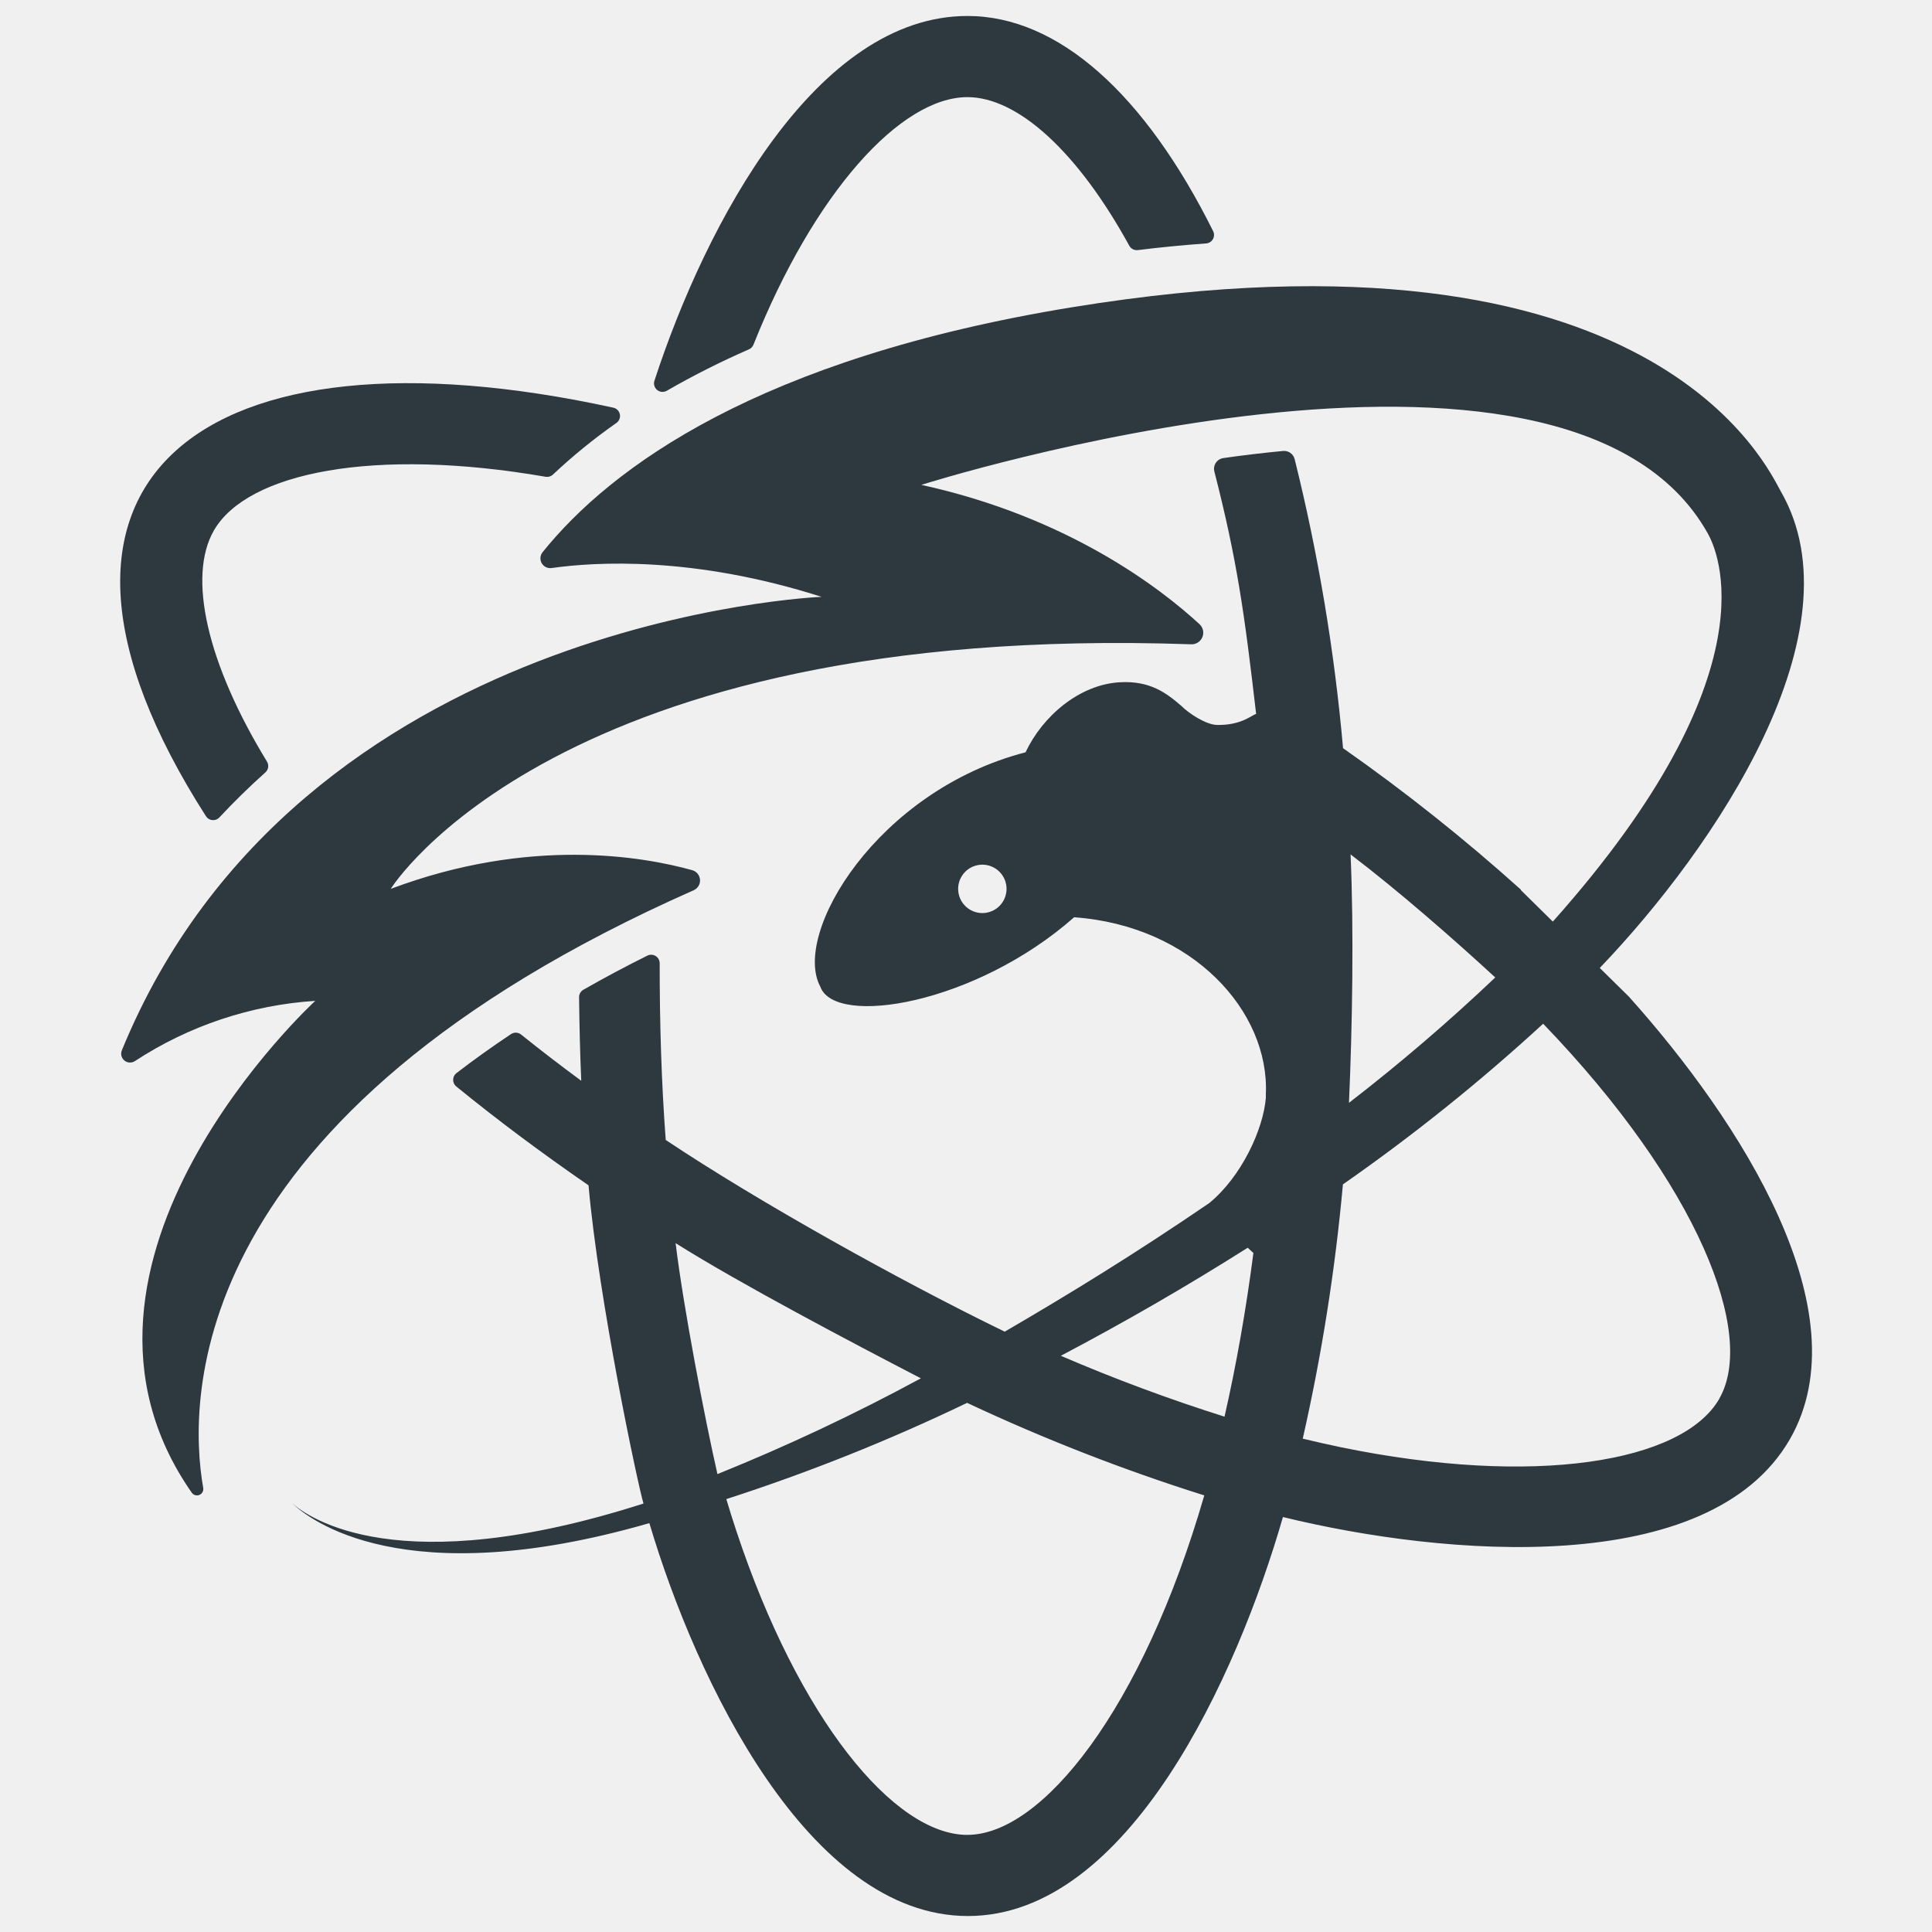
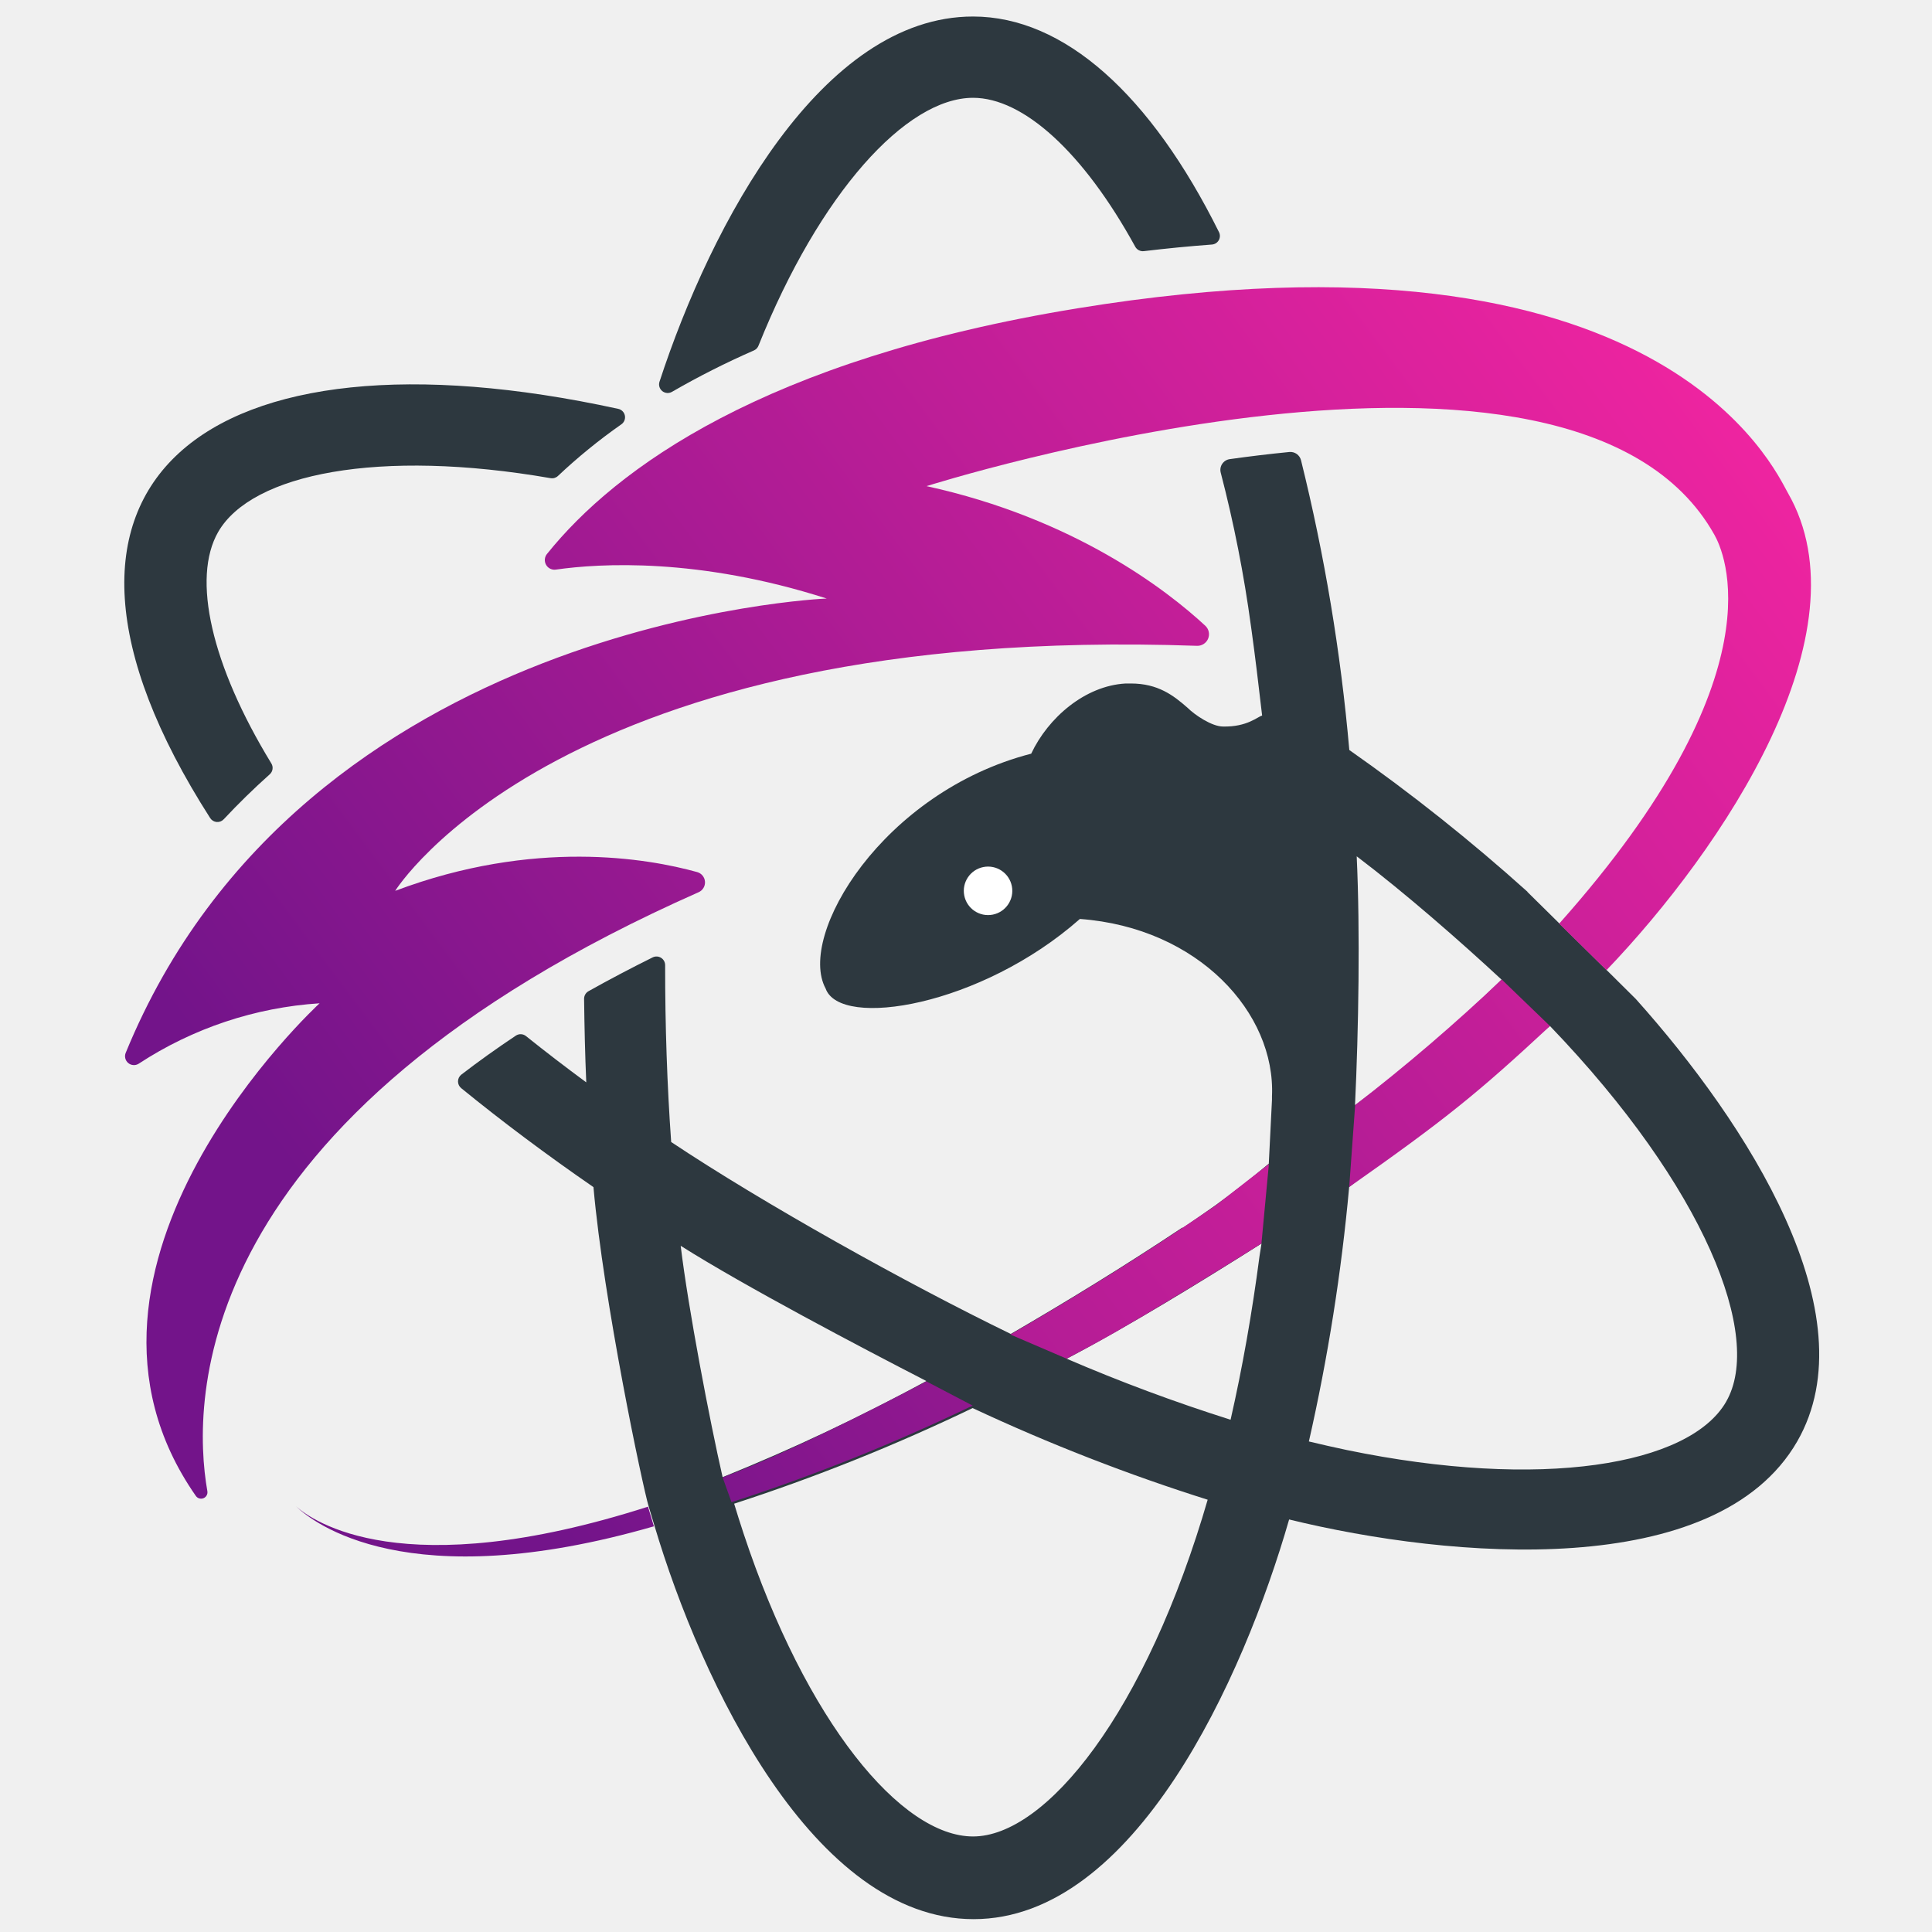
- <svg xmlns="http://www.w3.org/2000/svg" viewBox="0 0 453.48 453.48">
+ <svg xmlns="http://www.w3.org/2000/svg" xmlns:xlink="http://www.w3.org/1999/xlink" id="Layer_1" data-name="Layer 1" viewBox="0 0 400 400">
  <defs>
-     <style>.cls-1{fill:#2d383f;}</style>
+     <style>.cls-1{fill:#2d383f;}.cls-2{fill:url(#linear-gradient);}.cls-3{fill:none;stroke:#2d383f;stroke-miterlimit:10;stroke-width:0.88px;}.cls-4{fill:url(#linear-gradient-2);}.cls-5{fill:#fff;}.cls-6{fill:url(#linear-gradient-3);}.cls-7{fill:url(#linear-gradient-4);}.cls-8{fill:url(#linear-gradient-5);}</style>
+     <linearGradient id="linear-gradient" x1="376.84" y1="105.61" x2="108.45" y2="306.37" gradientUnits="userSpaceOnUse">
+       <stop offset="0" stop-color="#ef24a0" />
+       <stop offset="1" stop-color="#73148a" />
+     </linearGradient>
+     <linearGradient id="linear-gradient-2" x1="345.8" y1="64.11" x2="77.41" y2="264.87" xlink:href="#linear-gradient" />
+     <linearGradient id="linear-gradient-3" x1="404.54" y1="142.64" x2="136.15" y2="343.4" xlink:href="#linear-gradient" />
+     <linearGradient id="linear-gradient-4" x1="397.1" y1="132.69" x2="128.71" y2="333.46" xlink:href="#linear-gradient" />
+     <linearGradient id="linear-gradient-5" x1="369.9" y1="166.1" x2="47.43" y2="407.31" xlink:href="#linear-gradient" />
  </defs>
-   <g id="Layer_2" data-name="Layer 2">
-     <path class="cls-1" d="M62.29,181.3a2,2,0,0,0,.37-2.55c-14.06-23-18.7-43.4-12.45-54.25,7.89-13.65,37.67-19.56,77.86-12.59a2,2,0,0,0,1.71-.51A131.83,131.83,0,0,1,144.65,99.3a2,2,0,0,0-.73-3.62c-96.21-21-146.34,16.61-95.58,95.9a2,2,0,0,0,3.17.27Q56.63,186.36,62.29,181.3Z" />
-     <path class="cls-1" d="M227.08,22.8c11.73,0,25.79,12.65,38,34.9a2,2,0,0,0,2,1q8.12-1,16-1.56a2,2,0,0,0,1.66-2.9C268.77,22.18,248.46,3.75,227.08,3.75c-35.39,0-61.31,48.39-73.46,85.58a2,2,0,0,0,2.92,2.37A193.38,193.38,0,0,1,175.79,82a2,2,0,0,0,1.06-1.09C191.12,45.14,211.41,22.8,227.08,22.8Z" />
-     <path class="cls-1" d="M382.34,233.94l-6.84-6.74C402.74,198.77,436.81,148,418,115.35c-3-5.17-29.33-65.57-166.32-43.24-73.58,12-108.31,37.58-124.33,57.51a2.3,2.3,0,0,0,2.12,3.71c10.22-1.45,33.3-2.85,63.37,6.76,0,0-122.64,4.93-164.24,106.44a2.08,2.08,0,0,0,3.05,2.54A87.63,87.63,0,0,1,74,234.92S7.22,296.22,45,350.35a1.49,1.49,0,0,0,2.7-1.09c-3.69-21-4.38-87.44,115.12-140.3a2.51,2.51,0,0,0-.33-4.71c-11.64-3.24-38.24-7.86-70.78,4.39,0,0,38.8-62.63,187.9-57.41a2.72,2.72,0,0,0,1.95-4.71c-9.1-8.39-30.79-25.16-65.31-32.71,0,0,151.36-48.06,184.61,11.41,2.1,3.75,16,32.34-36.38,91.1l-7.54-7.43.06-.06a442,442,0,0,0-41.76-33.22,442.5,442.5,0,0,0-11.36-67.85,2.56,2.56,0,0,0-2.73-1.91c-4.71.46-9.39,1-14,1.67a2.55,2.55,0,0,0-2.11,3.17c5.34,20.81,7.07,33.34,9.8,56.89-1,.24-3.45,2.69-9.17,2.58-2.58-.05-6.59-2.67-8.34-4.43h0c-3.46-3-7.34-6-14.46-5.59-9.54.52-18.19,8-22.15,16.44-34.8,9-54.87,42.55-48.18,55,3.42,9.58,36.47,4.13,59.58-16.28h0c27.81,2,45.89,22.08,45,41.56,0,.28,0,.56,0,.84-.6,7.37-5.71,18.49-13.29,24.69-17.47,11.93-32.74,21.29-48,30.18-24.42-11.86-57.93-30.54-79.57-45-1-13.29-1.43-27.25-1.42-41.43a2,2,0,0,0-2.92-1.82q-7.82,3.89-15,8a2,2,0,0,0-1,1.8c.08,6.56.23,13.1.51,19.56q-7.34-5.41-14.12-10.85a2,2,0,0,0-2.37-.1q-6.74,4.49-12.8,9.15a2,2,0,0,0,0,3.17q14.34,11.69,31,23.17c2.36,26.8,11.53,70.13,12.9,74.69-57.6,18.46-78.66,3.31-82.47-.08,3.9,3.76,26,21.37,83.85,4.68,11,37,37.34,92.22,74.78,92.22,37.69,0,63.19-56.36,73.93-93.65,37.88,9.27,100.09,14.56,119-18.28C437.31,307.87,408.44,263.05,382.34,233.94ZM231.67,214.21a5.68,5.68,0,1,1,4.48-6.67A5.68,5.68,0,0,1,231.67,214.21Zm-73.09,77.58c15.11,9.53,41.94,23.63,57.57,31.73A465.7,465.7,0,0,1,168.4,346C165.45,333.11,160.34,306.49,158.58,291.78Zm68.5,138.9c-17.23,0-39.61-27.19-54.24-71.33-.81-2.44-1.6-4.95-2.36-7.49A448.6,448.6,0,0,0,227,329.28,446.42,446.42,0,0,0,282.67,351C268.09,401.39,244.51,430.68,227.08,430.68Zm60.34-98.17A406.75,406.75,0,0,1,249,318.23c14.82-7.8,29.63-16.35,43.86-25.36l1.34,1.23C292.46,307.5,290.19,320.39,287.42,332.51Zm29.55-132c11.41,8.67,24.32,20,34,28.91a445.37,445.37,0,0,1-34.34,29.43C317.42,241.22,317.8,218.15,317,200.48Zm86.58,127.81c-8.6,14.93-43.35,20.73-88.9,11.35-2.89-.61-5.86-1.27-8.87-2A455.35,455.35,0,0,0,315.21,278a448.32,448.32,0,0,0,47-37.71C398.7,278.19,412.26,313.18,403.55,328.29Z" />
-   </g>
+   <path class="cls-1" d="M338.66,206.81l-6-5.95-9.75-9.61-6.66-6.57,0-.05a389.18,389.18,0,0,0-36.89-29.35,391,391,0,0,0-10-60,2.27,2.27,0,0,0-2.41-1.7c-4.16.41-8.3.91-12.35,1.48a2.25,2.25,0,0,0-1.86,2.8A270.55,270.55,0,0,1,259,129.65c.05.34.1.69.14,1,.72,5.21,1.4,10.86,2.17,17.5-.92.21-3.06,2.38-8.1,2.27-2.28,0-5.82-2.36-7.37-3.91h0c-2.88-2.52-6.08-5-11.69-5l-1.09,0c-8.43.46-16.07,7.1-19.56,14.53-30.76,7.93-48.49,37.6-42.57,48.61,3,8.47,32.23,3.65,52.65-14.39h0c24.57,1.8,40.55,19.51,39.77,36.72,0,.25,0,.49,0,.74l-.66,13.2c-4.08,3.44-7.67,6.17-11,8.59l0,0-.12.08c-2.36,1.69-4.62,3.23-6.84,4.73l.16-.23c-12.67,8.42-24.14,15.41-35.62,22.09-21.58-10.48-51.19-27-70.31-39.74-.84-11.73-1.26-24.08-1.25-36.61a1.79,1.79,0,0,0-2.59-1.61q-6.91,3.43-13.28,7a1.8,1.8,0,0,0-.91,1.59c.07,5.8.2,11.58.45,17.28q-6.48-4.77-12.48-9.58a1.78,1.78,0,0,0-2.09-.1q-6,4-11.31,8.09a1.79,1.79,0,0,0,0,2.8q12.68,10.34,27.37,20.48c2.09,23.68,10.19,62,11.4,66l1.22,4.07c9.73,32.69,33,81.49,66.08,81.49,33.31,0,55.84-49.8,65.33-82.75,33.46,8.19,88.44,12.87,105.19-16.15C387.22,272.15,361.72,232.54,338.66,206.81ZM140.93,257.93c13.35,8.43,37.06,20.89,50.87,28a410.6,410.6,0,0,1-42.19,19.9C147,294.45,142.49,270.93,140.93,257.93Zm60.53,122.73c-15.22,0-35-24-47.92-63-.72-2.16-1.41-4.37-2.09-6.62a395.6,395.6,0,0,0,49.92-20,395.3,395.3,0,0,0,49.21,19.17C237.7,354.78,216.87,380.66,201.46,380.66ZM260.78,260c-1.55,11.84-3.56,23.22-6,33.94a359.17,359.17,0,0,1-33.93-12.63c13.09-6.89,27.75-15.89,40.33-23.85Zm20.1-82.72c10.09,7.65,21.5,17.65,30,25.54a267,267,0,0,1-30.34,26C281.28,213.25,281.62,192.87,280.89,177.26Zm76.5,112.93c-7.6,13.19-38.3,18.32-78.55,10-2.55-.54-5.18-1.13-7.84-1.77a401.63,401.63,0,0,0,8.34-52.69l41.57-33.33C353.1,245.92,365.09,276.83,357.39,290.18Z" />
+   <path class="cls-1" d="M55.85,160.31a1.77,1.77,0,0,0,.33-2.25c-12.42-20.33-16.52-38.34-11-47.94C52.14,98.06,78.46,92.83,114,99a1.75,1.75,0,0,0,1.51-.45,116.49,116.49,0,0,1,13.14-10.7,1.78,1.78,0,0,0-.65-3.2C43,66.1-1.34,99.33,43.52,169.38a1.78,1.78,0,0,0,2.8.24Q50.85,164.78,55.85,160.31Z" />
+   <path class="cls-1" d="M201.46,20.25c10.37,0,22.79,11.18,33.58,30.83a1.79,1.79,0,0,0,1.77.92q7.18-.86,14.1-1.37a1.78,1.78,0,0,0,1.47-2.57c-14.09-28.35-32-44.64-50.93-44.64-31.27,0-54.17,42.76-64.91,75.62a1.78,1.78,0,0,0,2.58,2.09,170.87,170.87,0,0,1,17-8.59,1.78,1.78,0,0,0,.93-1C169.69,40,187.61,20.25,201.46,20.25Z" />
+   <path class="cls-2" d="M134.16,311.94c-50.9,16.31-69.51,2.92-72.87-.07,3.45,3.32,23,18.88,74.09,4.14Z" />
+   <path class="cls-3" d="M201.46,380.66c-15.22,0-35-24-47.92-63-.72-2.16-1.41-4.37-2.09-6.62a395.58,395.58,0,0,0,49.92-20,395.31,395.31,0,0,0,49.21,19.17C237.7,354.78,216.87,380.66,201.46,380.66Z" />
+   <path class="cls-4" d="M332.61,200.86c24.06-25.12,54.17-70,37.54-98.83-2.63-4.57-25.91-57.94-147-38.21-65,10.6-95.7,33.21-109.86,50.82a2,2,0,0,0,1.87,3.28c9-1.28,29.42-2.52,56,6,0,0-108.37,4.35-145.13,94.05a1.84,1.84,0,0,0,2.7,2.25,77.43,77.43,0,0,1,37.44-12.5s-59,54.17-25.62,102a1.32,1.32,0,0,0,2.38-1c-3.26-18.59-3.87-77.27,101.72-124a2.22,2.22,0,0,0-.29-4.16c-10.29-2.86-33.79-6.95-62.54,3.88,0,0,34.28-55.34,166-50.73a2.4,2.4,0,0,0,1.72-4.16c-8-7.42-27.2-22.23-57.71-28.9,0,0,133.74-42.47,163.13,10.09,1.85,3.31,14.13,28.58-32.15,80.49Z" />
+   <circle class="cls-5" cx="204.55" cy="184.46" r="5.02" transform="translate(-31.67 42.81) rotate(-11.1)" />
+   <path class="cls-6" d="M279.34,245.76c20-14.06,26.53-19.37,41.57-33.33l-10-9.64a392.67,392.67,0,0,1-30.34,26Z" />
+   <path class="cls-7" d="M191.8,286S166,299.8,149.61,305.87l1.84,5.14a395.58,395.58,0,0,0,49.92-20Z" />
+   <path class="cls-8" d="M262.71,241l-1.54,16.45s-23.68,14.9-35,21l-5.34,2.85-11.64-5c13.5-7.85,27-16.13,42.43-26.67Z" />
</svg>
